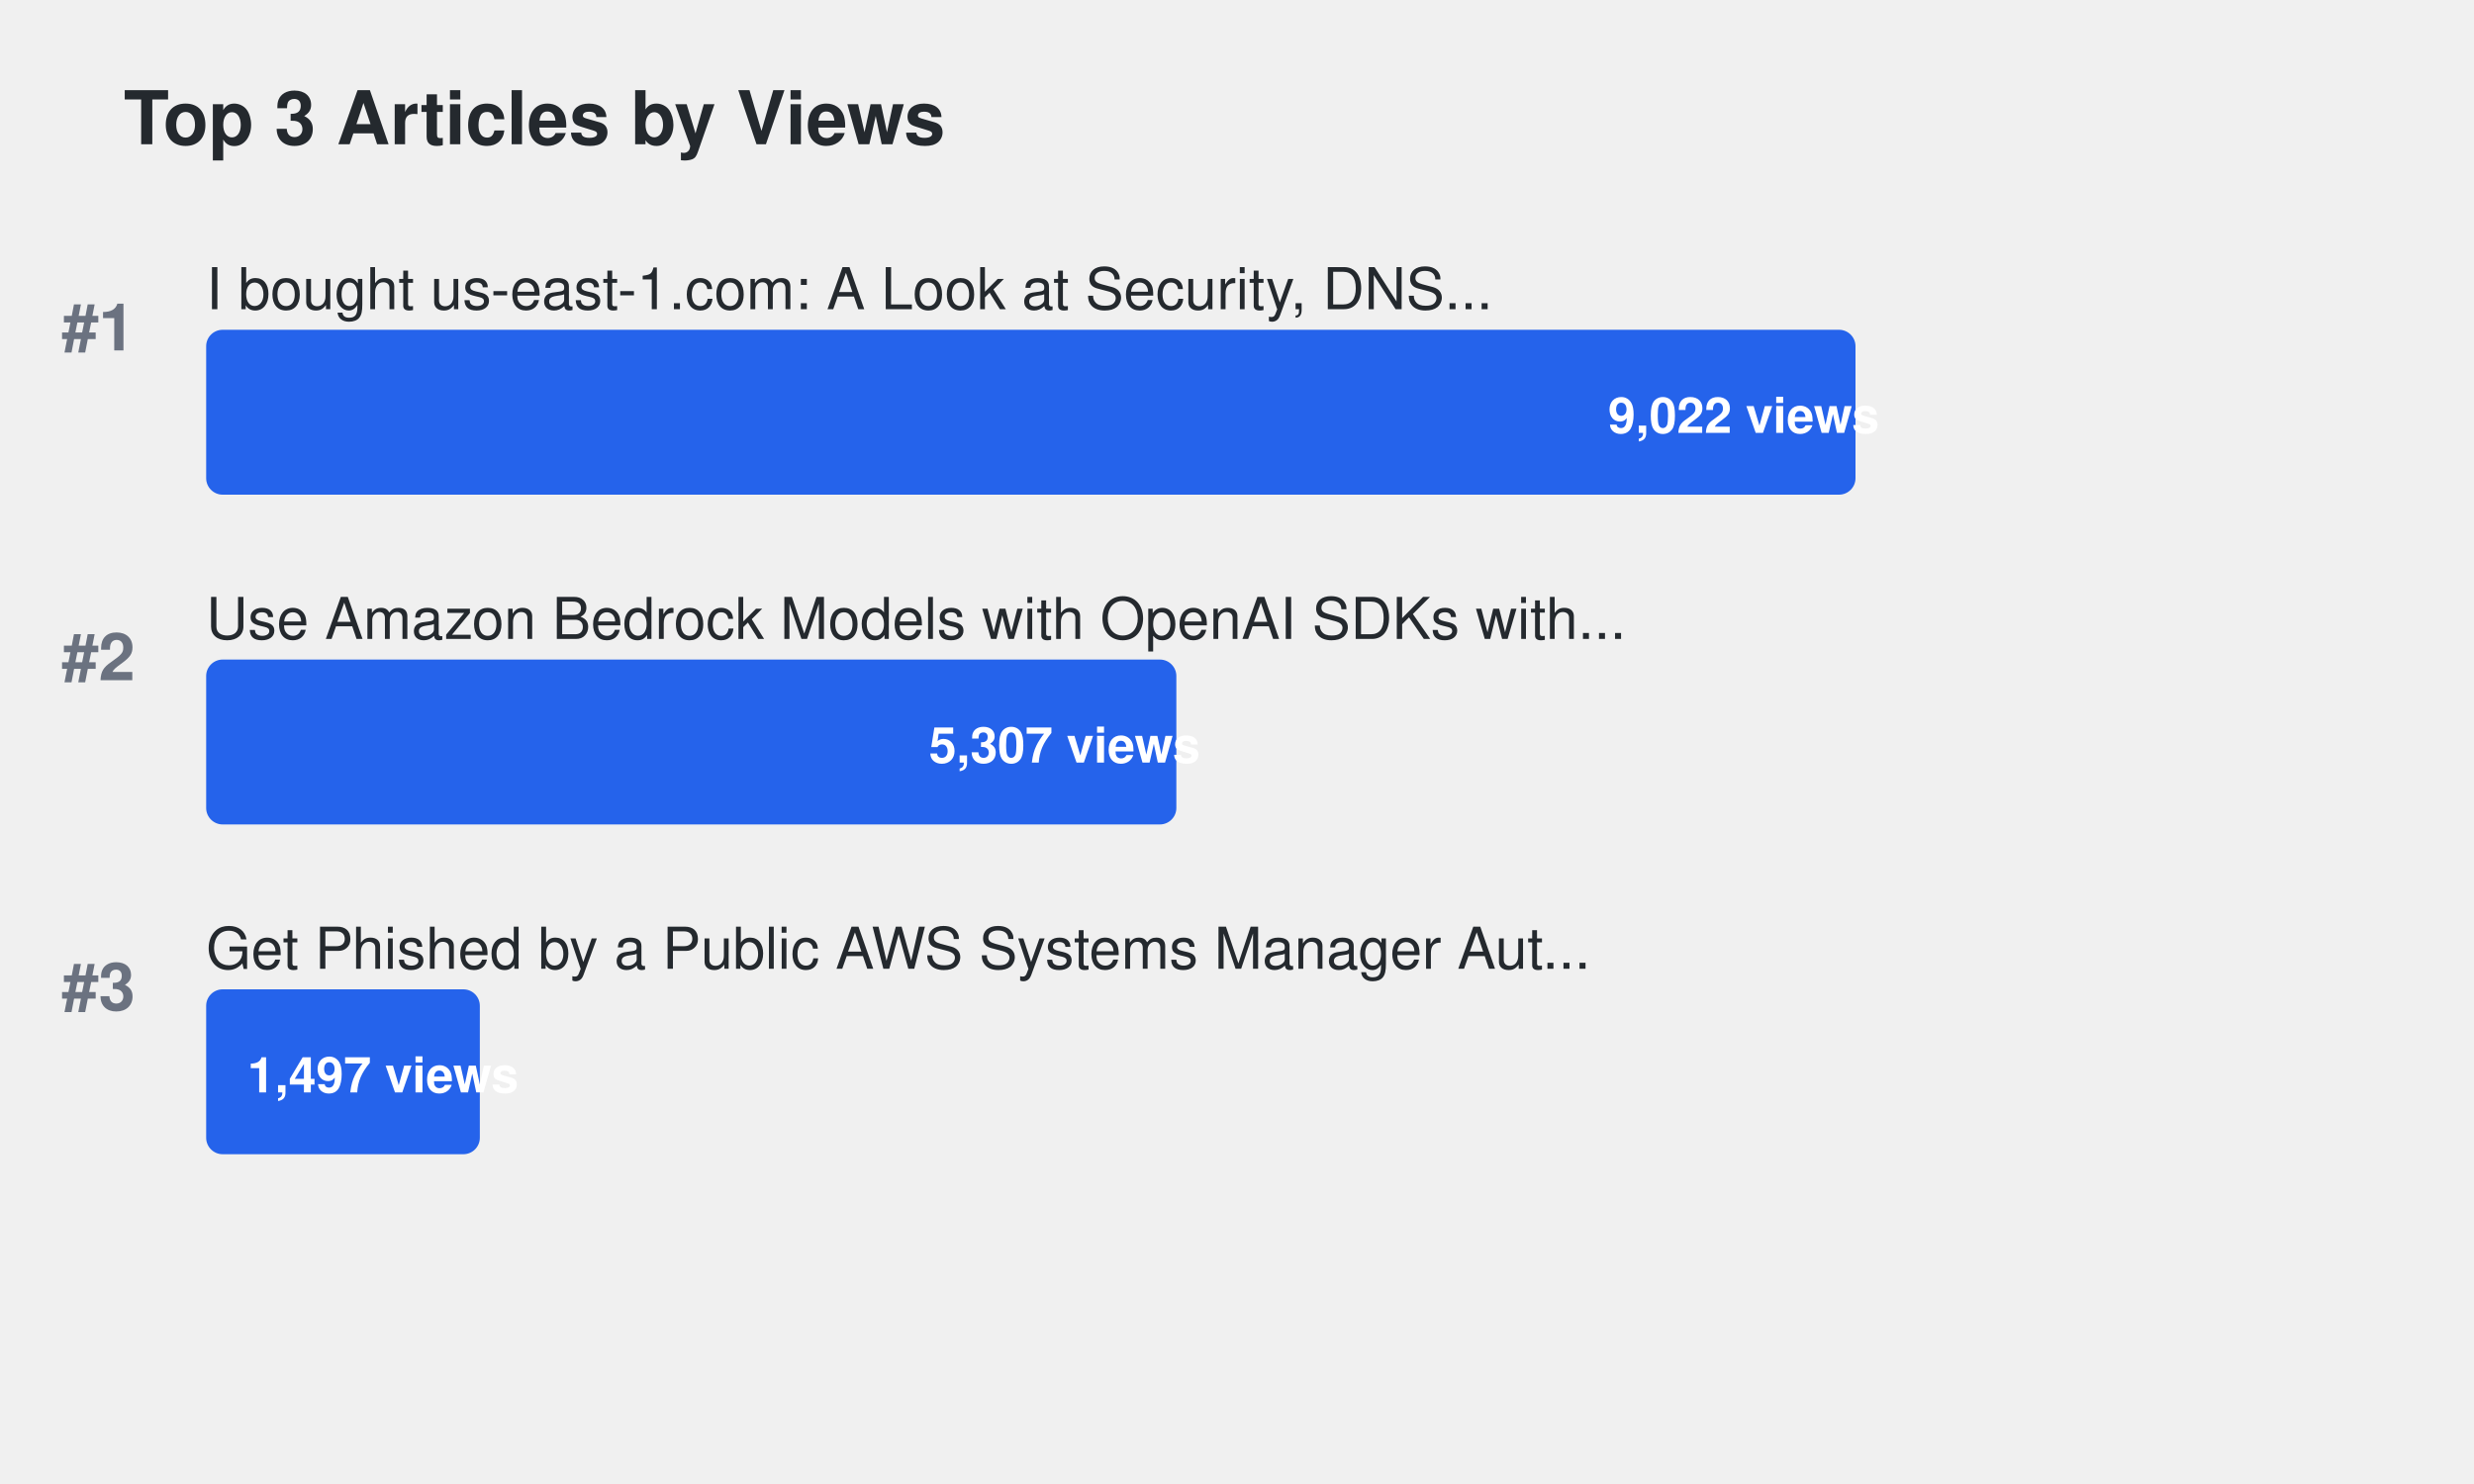
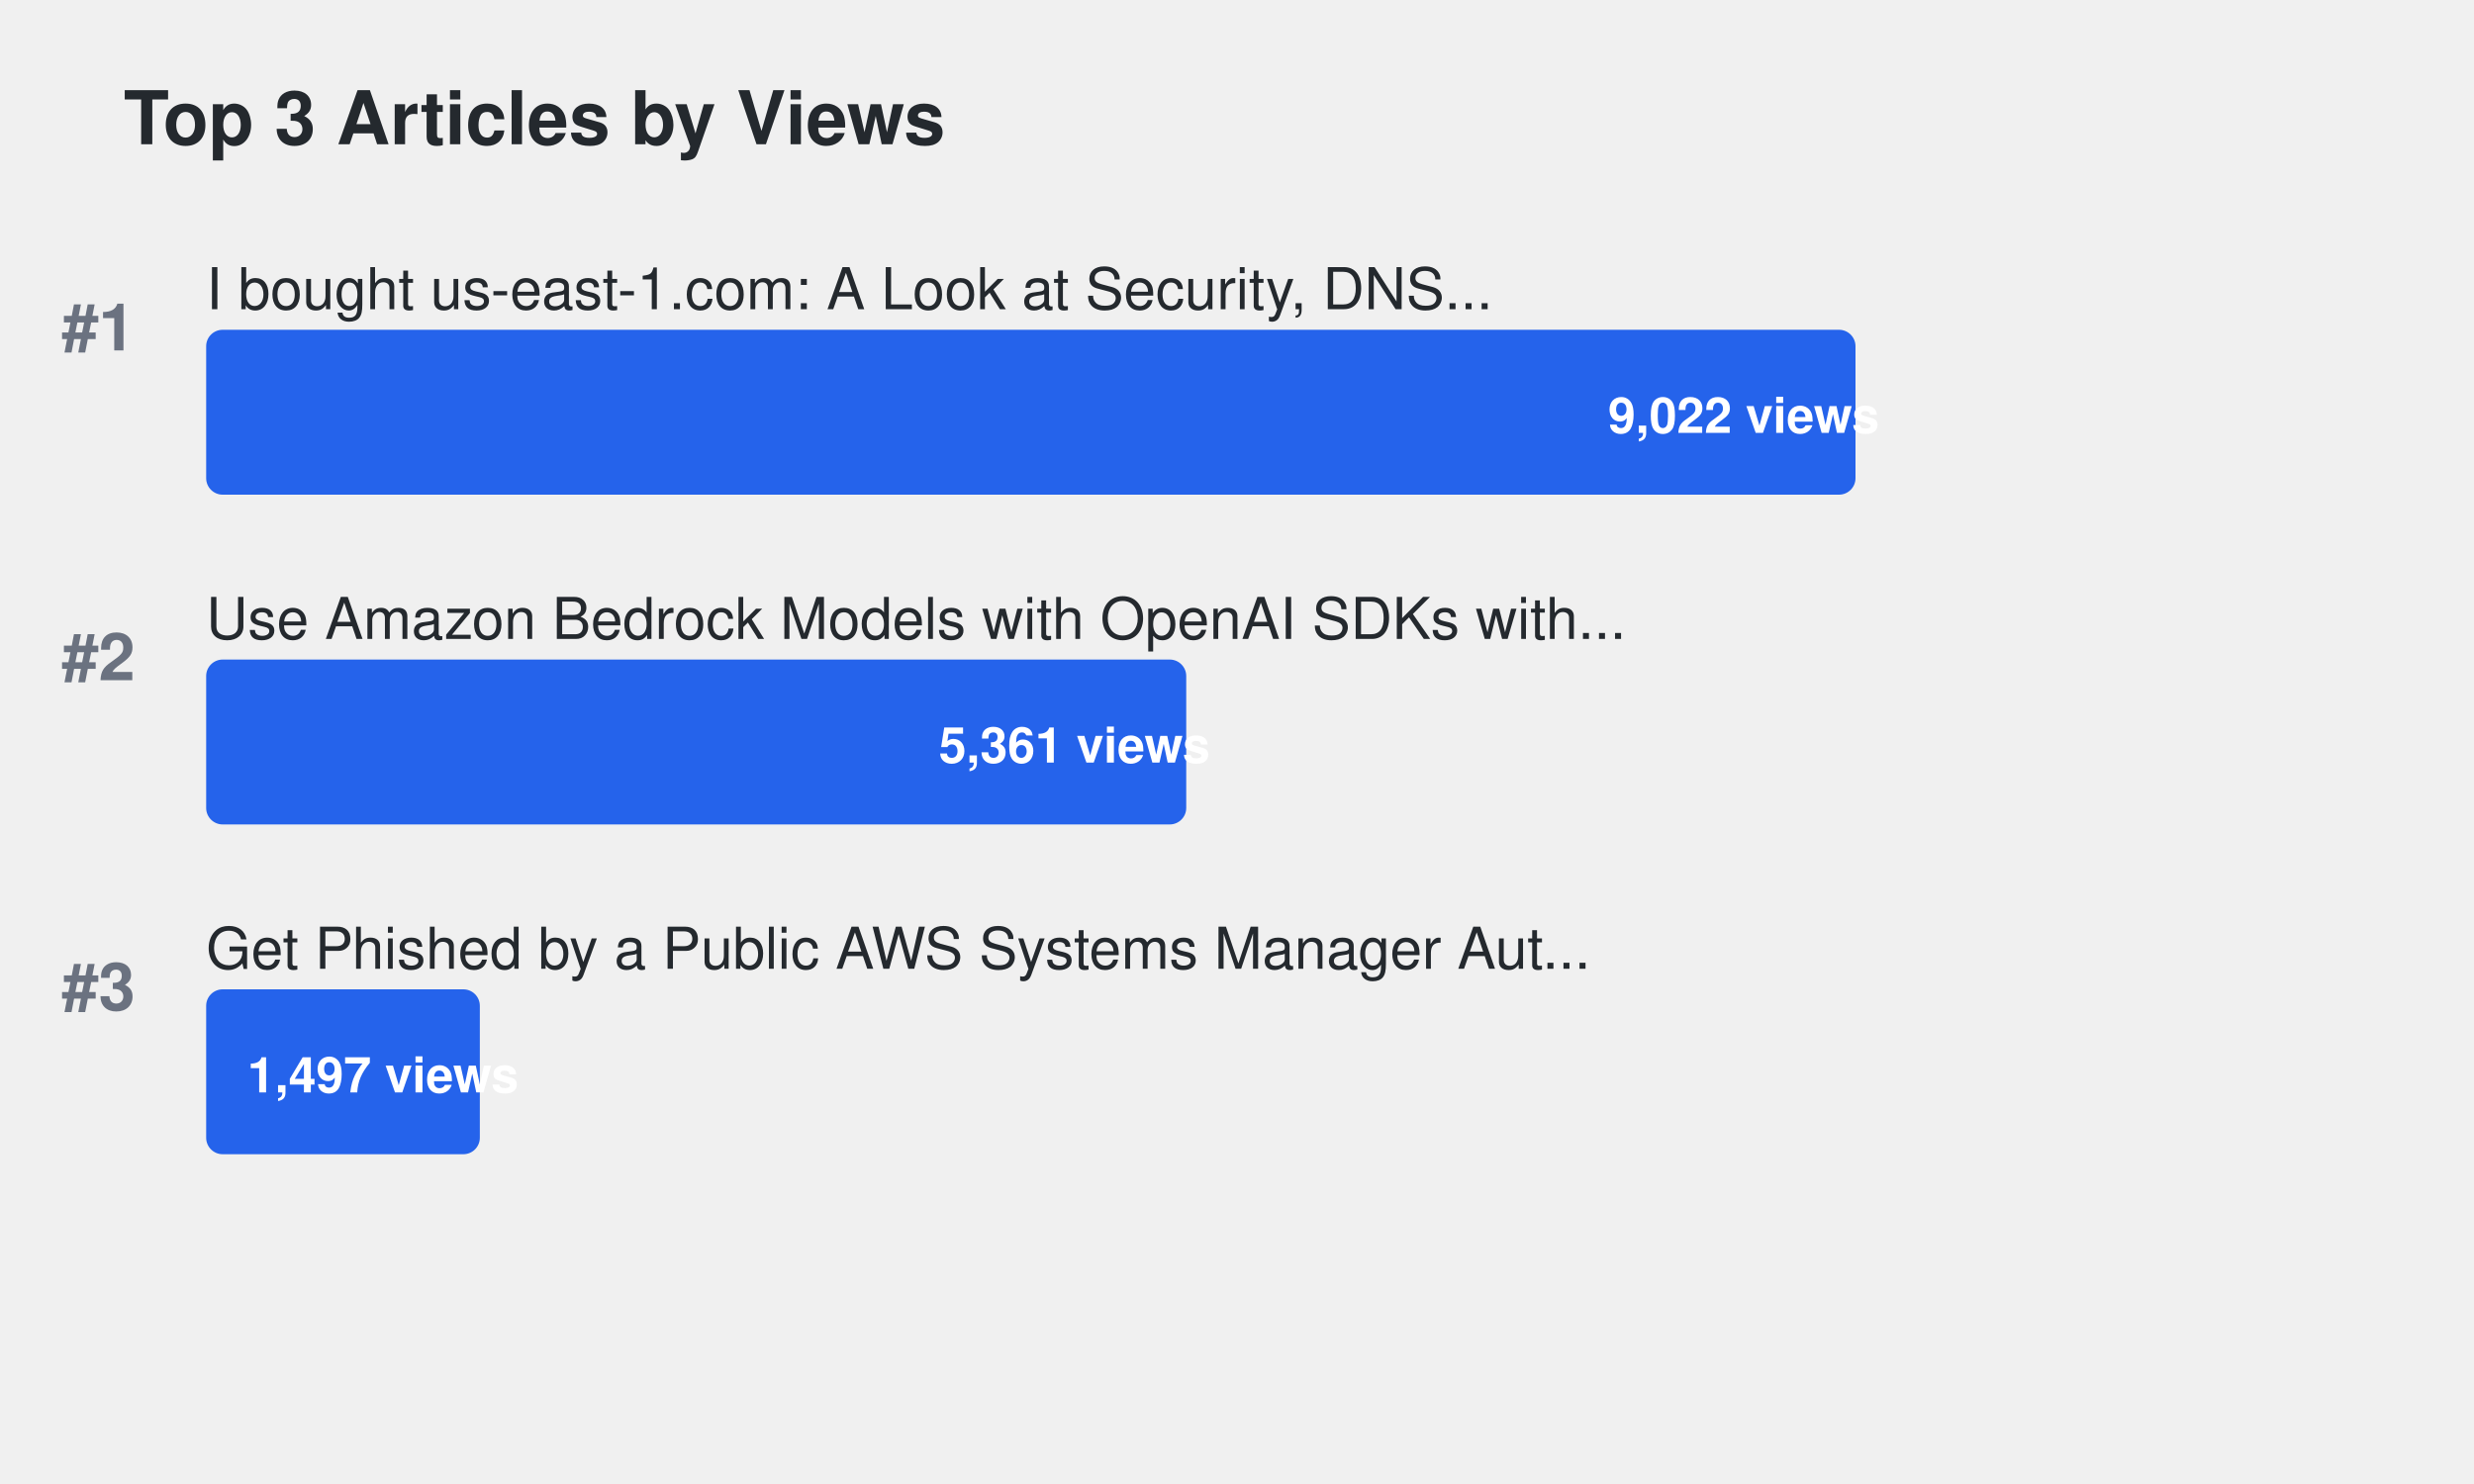
<svg xmlns="http://www.w3.org/2000/svg" width="600" height="360">
  <defs>
    <style>
.title { font-family: -apple-system, BlinkMacSystemFont, "Segoe UI", Helvetica, Arial, sans-serif; font-size: 18px; font-weight: 600; fill: #24292e; }
.article-title { font-family: -apple-system, BlinkMacSystemFont, "Segoe UI", Helvetica, Arial, sans-serif; font-size: 14px; font-weight: 500; fill: #24292e; }
.metric-value { font-family: -apple-system, BlinkMacSystemFont, "Segoe UI", Helvetica, Arial, sans-serif; font-size: 12px; font-weight: 600; fill: #ffffff; }
.rank { font-family: -apple-system, BlinkMacSystemFont, "Segoe UI", Helvetica, Arial, sans-serif; font-size: 16px; font-weight: 700; fill: #6b7280; }
.bar { rx: 4; ry: 4; }
.bar:hover { opacity: 0.8; cursor: pointer; }
a { text-decoration: none; }
a:hover .article-title { fill: #0969da; text-decoration: underline; }
a:hover .bar { opacity: 0.9; }
</style>
  </defs>
  <text x="30" y="35" class="title">Top 3 Articles by Views</text>
  <text x="15" y="85" class="rank">#1</text>
  <a href="https://dev.to/aws-builders/i-bought-us-east-1com-a-look-at-security-dns-traffic-and-protecting-aws-users-15ng" target="_blank">
    <text x="50" y="75" class="article-title">I bought us-east-1.com: A Look at Security, DNS...</text>
    <rect x="50" y="80" width="400.0" height="40" fill="#2563eb" class="bar">
</rect>
    <text x="390.0" y="105" class="metric-value" fill="#ffffff">9,022 views</text>
  </a>
  <text x="15" y="165" class="rank">#2</text>
  <a href="https://dev.to/aws-builders/use-amazon-bedrock-models-via-an-openai-api-compatible-serverless-endpoint-now-without-fixed-cost-5hf5" target="_blank">
    <text x="50" y="155" class="article-title">Use Amazon Bedrock Models with OpenAI SDKs with...</text>
-     <rect x="50" y="160" width="235.292" height="40" fill="#2563eb" class="bar">
+     <rect x="50" y="160" width="237.686" height="40" fill="#2563eb" class="bar">
</rect>
-     <text x="225.292" y="185" class="metric-value" fill="#ffffff">5,307 views</text>
+     <text x="227.686" y="185" class="metric-value" fill="#ffffff">5,361 views</text>
  </a>
  <text x="15" y="245" class="rank">#3</text>
  <a href="https://dev.to/aws-builders/get-phished-by-a-public-aws-systems-manager-automation-document-2die" target="_blank">
    <text x="50" y="235" class="article-title">Get Phished by a Public AWS Systems Manager Aut...</text>
    <rect x="50" y="240" width="66.371" height="40" fill="#2563eb" class="bar">
</rect>
    <text x="60" y="265" class="metric-value" fill="#24292e">1,497 views</text>
  </a>
</svg>
